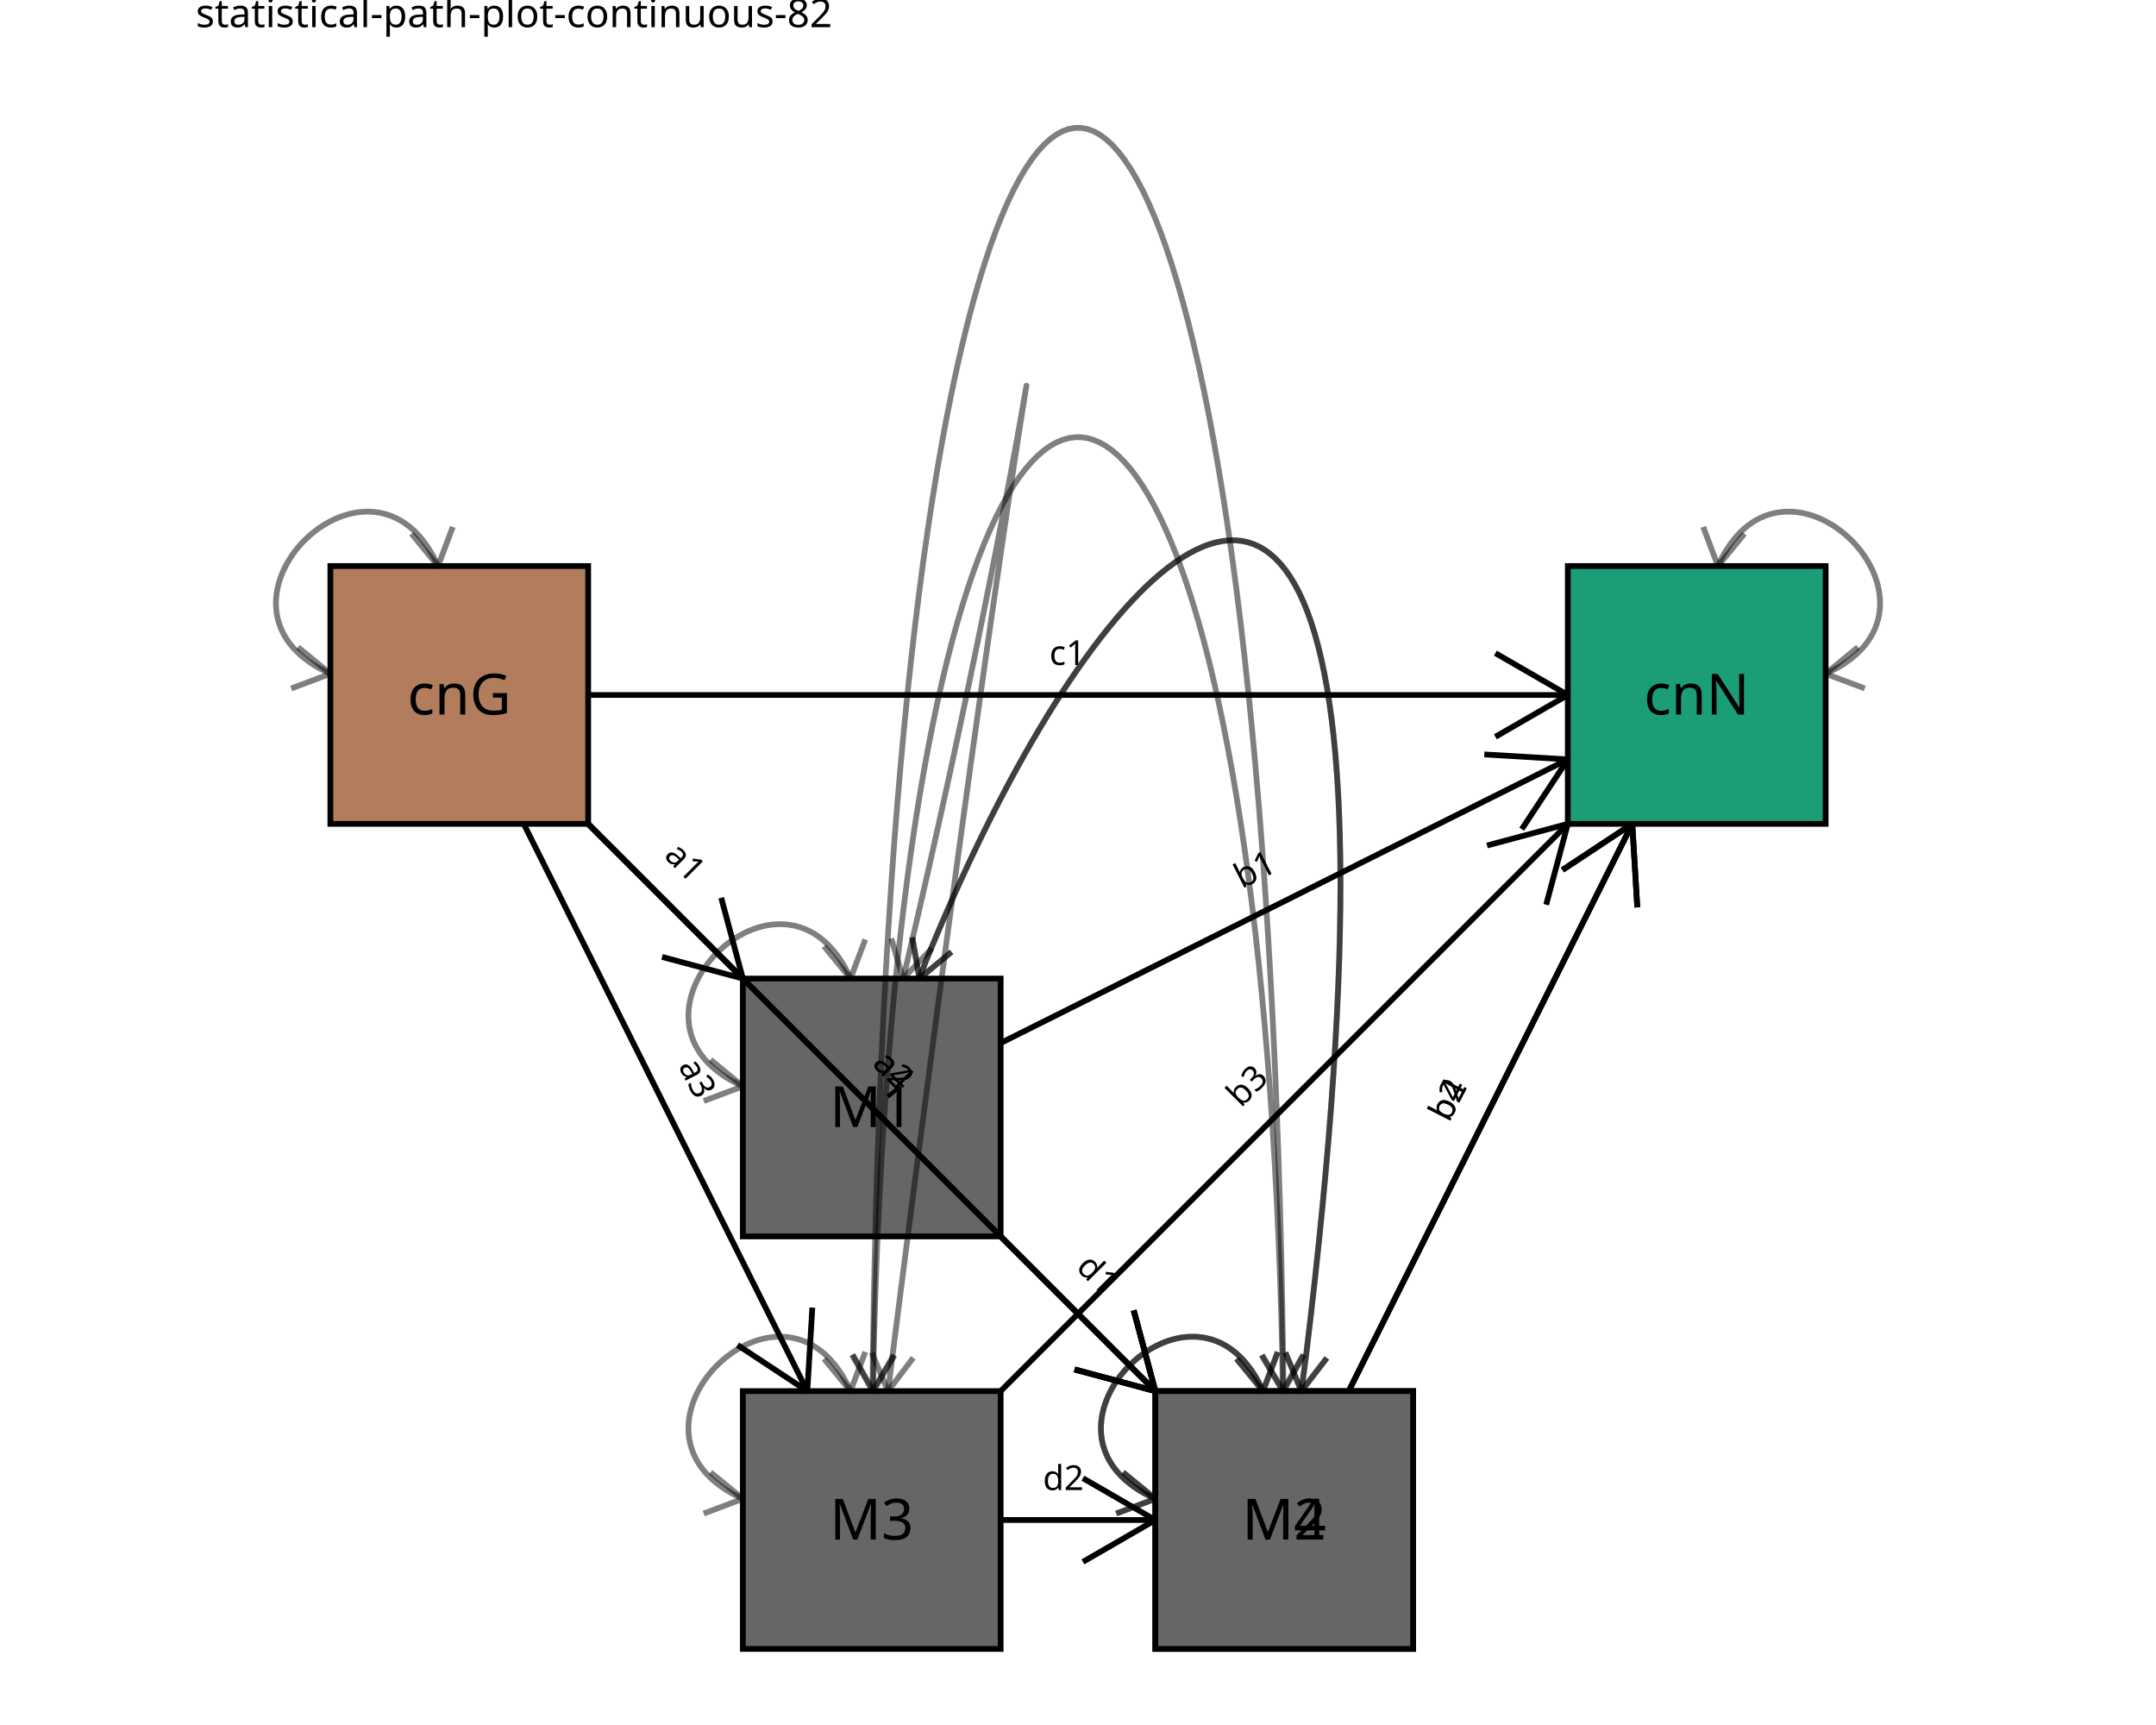
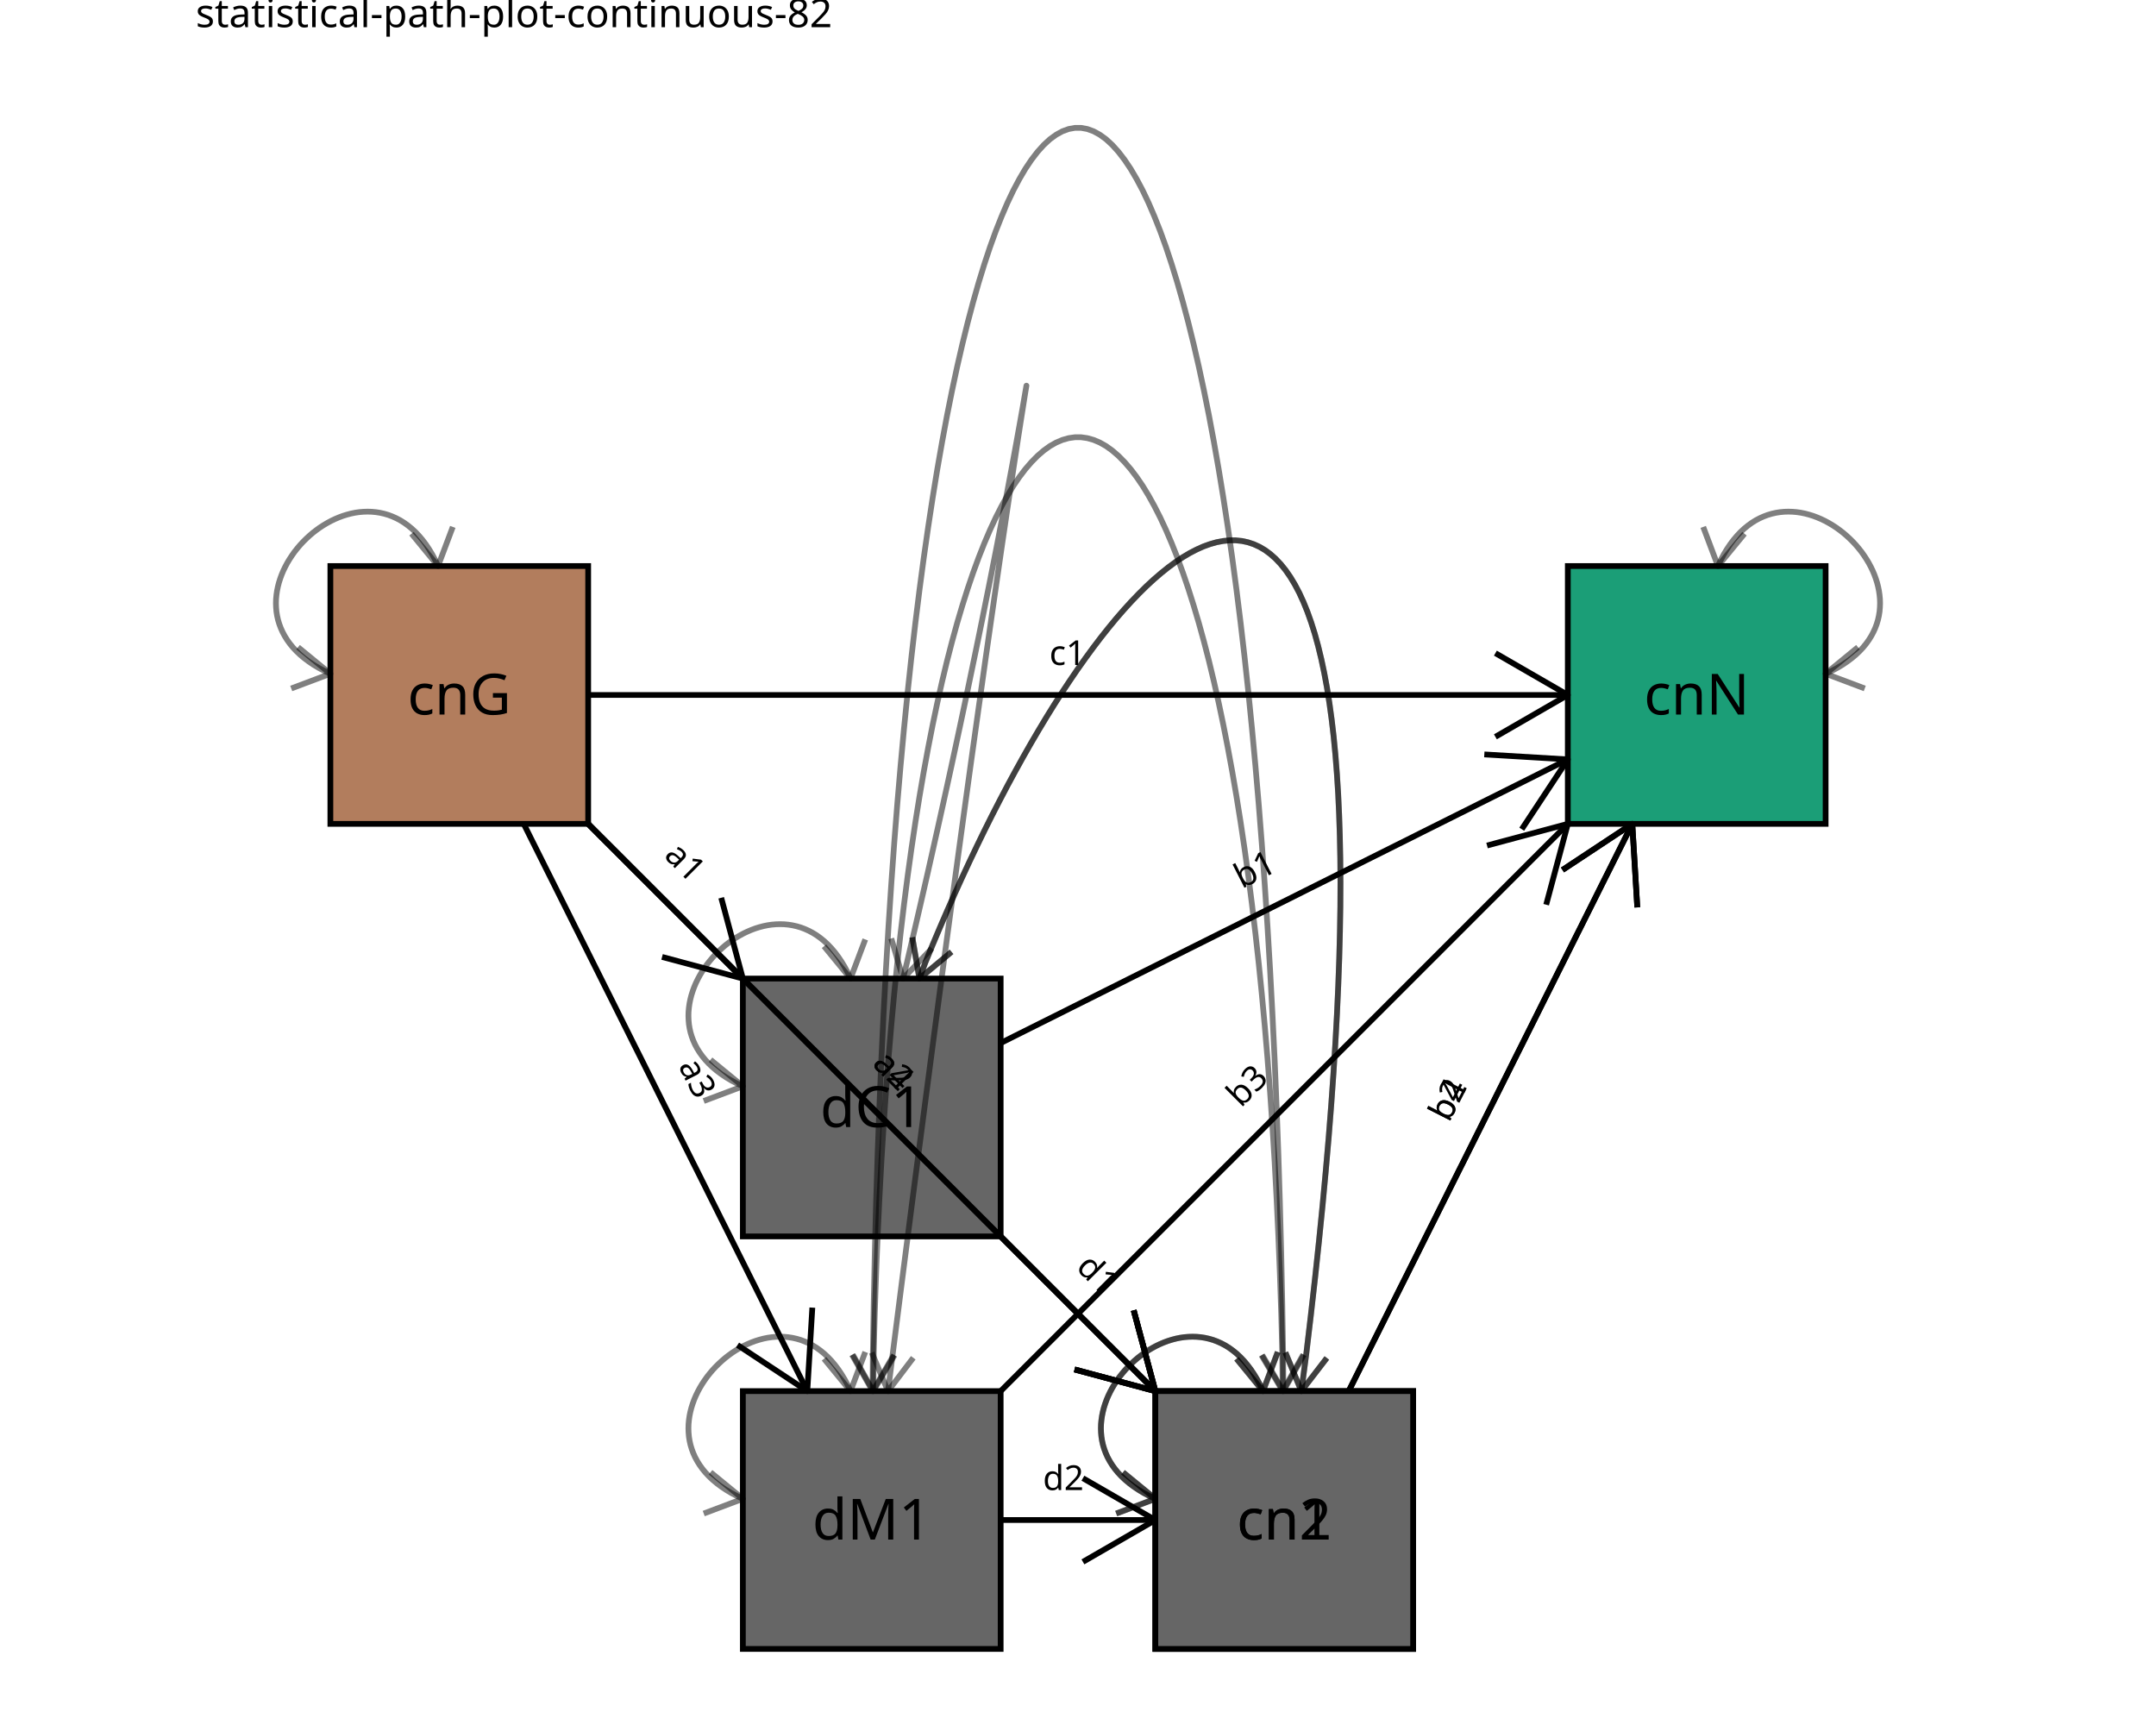
<svg xmlns="http://www.w3.org/2000/svg" class="svglite" data-engine-version="2.0" width="720.00pt" height="576.00pt" viewBox="0 0 720.00 576.00">
  <defs>
    <style type="text/css">
    .svglite line, .svglite polyline, .svglite polygon, .svglite path, .svglite rect, .svglite circle {
      fill: none;
      stroke: #000000;
      stroke-linecap: round;
      stroke-linejoin: round;
      stroke-miterlimit: 10.00;
    }
  </style>
  </defs>
  <rect width="100%" height="100%" style="stroke: none; fill: #FFFFFF;" />
  <defs>
    <clipPath id="cpMC4wMHw3MjAuMDB8MC4wMHw1NzYuMDA=">
      <rect x="0.00" y="0.00" width="720.00" height="576.00" />
    </clipPath>
  </defs>
  <g clip-path="url(#cpMC4wMHw3MjAuMDB8MC4wMHw1NzYuMDA=)">
</g>
  <defs>
    <clipPath id="cpNjUuMzd8NjU0LjYzfDAuMDB8NTc2LjAw">
      <rect x="65.37" y="0.00" width="589.26" height="576.00" />
    </clipPath>
  </defs>
  <g clip-path="url(#cpNjUuMzd8NjU0LjYzfDAuMDB8NTc2LjAw)">
    <rect x="65.37" y="0.00" width="589.26" height="576.00" style="stroke-width: 10.67; stroke: none;" />
  </g>
  <g clip-path="url(#cpMC4wMHw3MjAuMDB8MC4wMHw1NzYuMDA=)">
</g>
  <defs>
    <clipPath id="cpNjUuMzd8NjU0LjYzfDE3LjMwfDU3Ni4wMA==">
      <rect x="65.37" y="17.30" width="589.26" height="558.70" />
    </clipPath>
  </defs>
  <g clip-path="url(#cpNjUuMzd8NjU0LjYzfDE3LjMwfDU3Ni4wMA==)">
    <rect x="65.37" y="17.30" width="589.26" height="558.70" style="stroke-width: 10.67; stroke: none;" />
    <rect x="110.33" y="189.01" width="86.09" height="86.09" style="stroke-width: 1.92; stroke-linecap: butt; stroke-linejoin: miter; fill: #B27D5D;" />
    <rect x="523.58" y="189.01" width="86.09" height="86.09" style="stroke-width: 1.92; stroke-linecap: butt; stroke-linejoin: miter; fill: #1B9E77;" />
    <rect x="248.08" y="326.76" width="86.09" height="86.09" style="stroke-width: 1.92; stroke-linecap: butt; stroke-linejoin: miter; fill: #666666;" />
    <rect x="385.83" y="464.51" width="86.09" height="86.09" style="stroke-width: 1.92; stroke-linecap: butt; stroke-linejoin: miter; fill: #666666;" />
    <rect x="248.08" y="464.51" width="86.09" height="86.09" style="stroke-width: 1.92; stroke-linecap: butt; stroke-linejoin: miter; fill: #666666;" />
    <rect x="385.83" y="464.51" width="86.09" height="86.09" style="stroke-width: 1.92; stroke-linecap: butt; stroke-linejoin: miter; fill: #666666;" />
    <polyline points="196.42,232.06 199.29,232.06 203.47,232.06 207.64,232.06 211.81,232.06 215.99,232.06 220.16,232.06 224.34,232.06 228.51,232.06 232.69,232.06 236.86,232.06 241.03,232.06 245.21,232.06 249.38,232.06 253.56,232.06 257.73,232.06 261.91,232.06 266.08,232.06 270.25,232.06 274.43,232.06 278.60,232.06 282.78,232.06 286.95,232.06 291.13,232.06 295.30,232.06 299.47,232.06 303.65,232.06 307.82,232.06 312.00,232.06 316.17,232.06 320.34,232.06 324.52,232.06 328.69,232.06 332.87,232.06 337.04,232.06 341.22,232.06 345.39,232.06 349.56,232.06 353.74,232.06 357.91,232.06 362.09,232.06 366.26,232.06 370.44,232.06 374.61,232.06 378.78,232.06 382.96,232.06 387.13,232.06 391.31,232.06 395.48,232.06 399.66,232.06 403.83,232.06 408.00,232.06 412.18,232.06 416.35,232.06 420.53,232.06 424.70,232.06 428.87,232.06 433.05,232.06 437.22,232.06 441.40,232.06 445.57,232.06 449.75,232.06 453.92,232.06 458.09,232.06 462.27,232.06 466.44,232.06 470.62,232.06 474.79,232.06 478.97,232.06 483.14,232.06 487.31,232.06 491.49,232.06 495.66,232.06 499.84,232.06 504.01,232.06 508.19,232.06 512.36,232.06 516.53,232.06 520.71,232.06 523.58,232.06 " style="stroke-width: 1.92; stroke-linecap: butt;" />
    <polyline points="499.39,246.03 523.58,232.06 499.39,218.09 " style="stroke-width: 1.92; stroke-linecap: butt;" />
    <polyline points="334.17,507.56 334.26,507.56 335.65,507.56 337.04,507.56 338.43,507.56 339.82,507.56 341.22,507.56 342.61,507.56 344.00,507.56 345.39,507.56 346.78,507.56 348.17,507.56 349.56,507.56 350.96,507.56 352.35,507.56 353.74,507.56 355.13,507.56 356.52,507.56 357.91,507.56 359.30,507.56 360.70,507.56 362.09,507.56 363.48,507.56 364.87,507.56 366.26,507.56 367.65,507.56 369.04,507.56 370.44,507.56 371.83,507.56 373.22,507.56 374.61,507.56 376.00,507.56 377.39,507.56 378.78,507.56 380.18,507.56 381.57,507.56 382.96,507.56 384.35,507.56 385.74,507.56 385.83,507.56 " style="stroke-width: 1.92; stroke-linecap: butt;" />
    <polyline points="361.64,521.53 385.83,507.56 361.64,493.59 " style="stroke-width: 1.92; stroke-linecap: butt;" />
    <polyline points="450.40,464.51 451.14,463.03 452.53,460.25 453.92,457.47 455.31,454.68 456.70,451.90 458.09,449.12 459.49,446.34 460.88,443.55 462.27,440.77 463.66,437.99 465.05,435.20 466.44,432.42 467.83,429.64 469.23,426.86 470.62,424.07 472.01,421.29 473.40,418.51 474.79,415.72 476.18,412.94 477.57,410.16 478.97,407.38 480.36,404.59 481.75,401.81 483.14,399.03 484.53,396.24 485.92,393.46 487.31,390.68 488.71,387.90 490.10,385.11 491.49,382.33 492.88,379.55 494.27,376.77 495.66,373.98 497.05,371.20 498.45,368.42 499.84,365.63 501.23,362.85 502.62,360.07 504.01,357.29 505.40,354.50 506.79,351.72 508.19,348.94 509.58,346.15 510.97,343.37 512.36,340.59 513.75,337.81 515.14,335.02 516.53,332.24 517.93,329.46 519.32,326.67 520.71,323.89 522.10,321.11 523.49,318.33 524.88,315.54 526.27,312.76 527.67,309.98 529.06,307.19 530.45,304.41 531.84,301.63 533.23,298.85 534.62,296.06 536.01,293.28 537.41,290.50 538.80,287.71 540.19,284.93 541.58,282.15 542.97,279.37 544.36,276.58 545.10,275.10 " style="stroke-width: 1.92; stroke-linecap: butt;" />
    <polyline points="546.78,302.99 545.10,275.10 521.79,290.50 " style="stroke-width: 1.92; stroke-linecap: butt;" />
    <polyline points="196.42,275.10 196.51,275.19 197.90,276.58 199.29,277.97 200.68,279.37 202.07,280.76 203.47,282.15 204.86,283.54 206.25,284.93 207.64,286.32 209.03,287.71 210.42,289.11 211.81,290.50 213.21,291.89 214.60,293.28 215.99,294.67 217.38,296.06 218.77,297.45 220.16,298.85 221.55,300.24 222.95,301.63 224.34,303.02 225.73,304.41 227.12,305.80 228.51,307.19 229.90,308.59 231.29,309.98 232.69,311.37 234.08,312.76 235.47,314.15 236.86,315.54 238.25,316.93 239.64,318.33 241.03,319.72 242.43,321.11 243.82,322.50 245.21,323.89 246.60,325.28 247.99,326.67 248.08,326.76 " style="stroke-width: 1.92; stroke-linecap: butt;" />
    <polyline points="221.10,319.53 248.08,326.76 240.85,299.78 " style="stroke-width: 1.92; stroke-linecap: butt;" />
    <polyline points="196.42,275.10 197.90,276.58 200.68,279.37 203.47,282.15 206.25,284.93 209.03,287.71 211.81,290.50 214.60,293.28 217.38,296.06 220.16,298.85 222.95,301.63 225.73,304.41 228.51,307.19 231.29,309.98 234.08,312.76 236.86,315.54 239.64,318.33 242.43,321.11 245.21,323.89 247.99,326.67 250.77,329.46 253.56,332.24 256.34,335.02 259.12,337.81 261.91,340.59 264.69,343.37 267.47,346.15 270.25,348.94 273.04,351.72 275.82,354.50 278.60,357.29 281.39,360.07 284.17,362.85 286.95,365.63 289.73,368.42 292.52,371.20 295.30,373.98 298.08,376.77 300.86,379.55 303.65,382.33 306.43,385.11 309.21,387.90 312.00,390.68 314.78,393.46 317.56,396.24 320.34,399.03 323.13,401.81 325.91,404.59 328.69,407.38 331.48,410.16 334.26,412.94 337.04,415.72 339.82,418.51 342.61,421.29 345.39,424.07 348.17,426.86 350.96,429.64 353.74,432.42 356.52,435.20 359.30,437.99 362.09,440.77 364.87,443.55 367.65,446.34 370.44,449.12 373.22,451.90 376.00,454.68 378.78,457.47 381.57,460.25 384.35,463.03 385.83,464.51 " style="stroke-width: 1.92; stroke-linecap: butt;" />
    <polyline points="358.85,457.28 385.83,464.51 378.60,437.53 " style="stroke-width: 1.92; stroke-linecap: butt;" />
    <polyline points="174.90,275.10 175.64,276.58 177.03,279.37 178.42,282.15 179.81,284.93 181.20,287.71 182.59,290.50 183.99,293.28 185.38,296.06 186.77,298.85 188.16,301.63 189.55,304.41 190.94,307.19 192.33,309.98 193.73,312.76 195.12,315.54 196.51,318.33 197.90,321.11 199.29,323.89 200.68,326.67 202.07,329.46 203.47,332.24 204.86,335.02 206.25,337.81 207.64,340.59 209.03,343.37 210.42,346.15 211.81,348.94 213.21,351.72 214.60,354.50 215.99,357.29 217.38,360.07 218.77,362.85 220.16,365.63 221.55,368.42 222.95,371.20 224.34,373.98 225.73,376.77 227.12,379.55 228.51,382.33 229.90,385.11 231.29,387.90 232.69,390.68 234.08,393.46 235.47,396.24 236.86,399.03 238.25,401.81 239.64,404.59 241.03,407.38 242.43,410.16 243.82,412.94 245.21,415.72 246.60,418.51 247.99,421.29 249.38,424.07 250.77,426.86 252.17,429.64 253.56,432.42 254.95,435.20 256.34,437.99 257.73,440.77 259.12,443.55 260.51,446.34 261.91,449.12 263.30,451.90 264.69,454.68 266.08,457.47 267.47,460.25 268.86,463.03 269.60,464.51 " style="stroke-width: 1.92; stroke-linecap: butt;" />
    <polyline points="246.29,449.12 269.60,464.51 271.28,436.63 " style="stroke-width: 1.92; stroke-linecap: butt;" />
    <polyline points="196.42,275.10 197.90,276.58 200.68,279.37 203.47,282.15 206.25,284.93 209.03,287.71 211.81,290.50 214.60,293.28 217.38,296.06 220.16,298.85 222.95,301.63 225.73,304.41 228.51,307.19 231.29,309.98 234.08,312.76 236.86,315.54 239.64,318.33 242.43,321.11 245.21,323.89 247.99,326.67 250.77,329.46 253.56,332.24 256.34,335.02 259.12,337.81 261.91,340.59 264.69,343.37 267.47,346.15 270.25,348.94 273.04,351.72 275.82,354.50 278.60,357.29 281.39,360.07 284.17,362.85 286.95,365.63 289.73,368.42 292.52,371.20 295.30,373.98 298.08,376.77 300.86,379.55 303.65,382.33 306.43,385.11 309.21,387.90 312.00,390.68 314.78,393.46 317.56,396.24 320.34,399.03 323.13,401.81 325.91,404.59 328.69,407.38 331.48,410.16 334.26,412.94 337.04,415.72 339.82,418.51 342.61,421.29 345.39,424.07 348.17,426.86 350.96,429.64 353.74,432.42 356.52,435.20 359.30,437.99 362.09,440.77 364.87,443.55 367.65,446.34 370.44,449.12 373.22,451.90 376.00,454.68 378.78,457.47 381.57,460.25 384.35,463.03 385.83,464.51 " style="stroke-width: 1.92; stroke-linecap: butt;" />
    <polyline points="358.85,457.28 385.83,464.51 378.60,437.53 " style="stroke-width: 1.92; stroke-linecap: butt;" />
    <polyline points="334.17,348.28 335.65,347.55 338.43,346.15 341.22,344.76 344.00,343.37 346.78,341.98 349.56,340.59 352.35,339.20 355.13,337.81 357.91,336.41 360.70,335.02 363.48,333.63 366.26,332.24 369.04,330.85 371.83,329.46 374.61,328.07 377.39,326.67 380.18,325.28 382.96,323.89 385.74,322.50 388.52,321.11 391.31,319.72 394.09,318.33 396.87,316.93 399.66,315.54 402.44,314.15 405.22,312.76 408.00,311.37 410.79,309.98 413.57,308.59 416.35,307.19 419.14,305.80 421.92,304.41 424.70,303.02 427.48,301.63 430.27,300.24 433.05,298.85 435.83,297.45 438.61,296.06 441.40,294.67 444.18,293.28 446.96,291.89 449.75,290.50 452.53,289.11 455.31,287.71 458.09,286.32 460.88,284.93 463.66,283.54 466.44,282.15 469.23,280.76 472.01,279.37 474.79,277.97 477.57,276.58 480.36,275.19 483.14,273.80 485.92,272.41 488.71,271.02 491.49,269.63 494.27,268.23 497.05,266.84 499.84,265.45 502.62,264.06 505.40,262.67 508.19,261.28 510.97,259.89 513.75,258.49 516.53,257.10 519.32,255.71 522.10,254.32 523.58,253.58 " style="stroke-width: 1.92; stroke-linecap: butt;" />
    <polyline points="508.19,276.89 523.58,253.58 495.69,251.91 " style="stroke-width: 1.92; stroke-linecap: butt;" />
    <polyline points="334.17,412.85 334.26,412.94 335.65,414.33 337.04,415.72 338.43,417.12 339.82,418.51 341.22,419.90 342.61,421.29 344.00,422.68 345.39,424.07 346.78,425.46 348.17,426.86 349.56,428.25 350.96,429.64 352.35,431.03 353.74,432.42 355.13,433.81 356.52,435.20 357.91,436.60 359.30,437.99 360.70,439.38 362.09,440.77 363.48,442.16 364.87,443.55 366.26,444.94 367.65,446.34 369.04,447.73 370.44,449.12 371.83,450.51 373.22,451.90 374.61,453.29 376.00,454.68 377.39,456.08 378.78,457.47 380.18,458.86 381.57,460.25 382.96,461.64 384.35,463.03 385.74,464.42 385.83,464.51 " style="stroke-width: 1.92; stroke-linecap: butt;" />
    <polyline points="358.85,457.28 385.83,464.51 378.60,437.53 " style="stroke-width: 1.92; stroke-linecap: butt;" />
    <polyline points="450.40,464.51 451.14,463.03 452.53,460.25 453.92,457.47 455.31,454.68 456.70,451.90 458.09,449.12 459.49,446.34 460.88,443.55 462.27,440.77 463.66,437.99 465.05,435.20 466.44,432.42 467.83,429.64 469.23,426.86 470.62,424.07 472.01,421.29 473.40,418.51 474.79,415.72 476.18,412.94 477.57,410.16 478.97,407.38 480.36,404.59 481.75,401.81 483.14,399.03 484.53,396.24 485.92,393.46 487.31,390.68 488.71,387.90 490.10,385.11 491.49,382.33 492.88,379.55 494.27,376.77 495.66,373.98 497.05,371.20 498.45,368.42 499.84,365.63 501.23,362.85 502.62,360.07 504.01,357.29 505.40,354.50 506.79,351.72 508.19,348.94 509.58,346.15 510.97,343.37 512.36,340.59 513.75,337.81 515.14,335.02 516.53,332.24 517.93,329.46 519.32,326.67 520.71,323.89 522.10,321.11 523.49,318.33 524.88,315.54 526.27,312.76 527.67,309.98 529.06,307.19 530.45,304.41 531.84,301.63 533.23,298.85 534.62,296.06 536.01,293.28 537.41,290.50 538.80,287.71 540.19,284.93 541.58,282.15 542.97,279.37 544.36,276.58 545.10,275.10 " style="stroke-width: 1.92; stroke-linecap: butt;" />
    <polyline points="546.78,302.99 545.10,275.10 521.79,290.50 " style="stroke-width: 1.92; stroke-linecap: butt;" />
    <polyline points="334.17,464.51 335.65,463.03 338.43,460.25 341.22,457.47 344.00,454.68 346.78,451.90 349.56,449.12 352.35,446.34 355.13,443.55 357.91,440.77 360.70,437.99 363.48,435.20 366.26,432.42 369.04,429.64 371.83,426.86 374.61,424.07 377.39,421.29 380.18,418.51 382.96,415.72 385.74,412.94 388.52,410.16 391.31,407.38 394.09,404.59 396.87,401.81 399.66,399.03 402.44,396.24 405.22,393.46 408.00,390.68 410.79,387.90 413.57,385.11 416.35,382.33 419.14,379.55 421.92,376.77 424.70,373.98 427.48,371.20 430.27,368.42 433.05,365.63 435.83,362.85 438.61,360.07 441.40,357.29 444.18,354.50 446.96,351.72 449.75,348.94 452.53,346.15 455.31,343.37 458.09,340.59 460.88,337.81 463.66,335.02 466.44,332.24 469.23,329.46 472.01,326.67 474.79,323.89 477.57,321.11 480.36,318.33 483.14,315.54 485.92,312.76 488.71,309.98 491.49,307.19 494.27,304.41 497.05,301.63 499.84,298.85 502.62,296.06 505.40,293.28 508.19,290.50 510.97,287.71 513.75,284.93 516.53,282.15 519.32,279.37 522.10,276.58 523.58,275.10 " style="stroke-width: 1.92; stroke-linecap: butt;" />
    <polyline points="516.35,302.09 523.58,275.10 496.60,282.33 " style="stroke-width: 1.92; stroke-linecap: butt;" />
    <text x="356.50" y="222.05" text-anchor="middle" style="font-size: 11.50px; font-family: sans;" textLength="12.15px" lengthAdjust="spacingAndGlyphs">c1</text>
    <text x="355.11" y="497.55" text-anchor="middle" style="font-size: 11.50px; font-family: sans;" textLength="12.79px" lengthAdjust="spacingAndGlyphs">d2</text>
    <text transform="translate(486.99,368.94) rotate(-63)" text-anchor="middle" style="font-size: 11.50px; font-family: sans;" textLength="12.79px" lengthAdjust="spacingAndGlyphs">b4</text>
    <text transform="translate(226.07,290.60) rotate(-315)" text-anchor="middle" style="font-size: 11.50px; font-family: sans;" textLength="12.79px" lengthAdjust="spacingAndGlyphs">a1</text>
    <text transform="translate(295.64,360.17) rotate(-315)" text-anchor="middle" style="font-size: 11.50px; font-family: sans;" textLength="12.79px" lengthAdjust="spacingAndGlyphs">a2</text>
    <text transform="translate(229.40,361.73) rotate(-297)" text-anchor="middle" style="font-size: 11.50px; font-family: sans;" textLength="12.79px" lengthAdjust="spacingAndGlyphs">a3</text>
    <text transform="translate(295.64,360.17) rotate(-315)" text-anchor="middle" style="font-size: 11.50px; font-family: sans;" textLength="12.79px" lengthAdjust="spacingAndGlyphs">a4</text>
    <text transform="translate(420.79,293.78) rotate(-27)" text-anchor="middle" style="font-size: 11.50px; font-family: sans;" textLength="12.79px" lengthAdjust="spacingAndGlyphs">b1</text>
    <text transform="translate(363.82,428.35) rotate(-315)" text-anchor="middle" style="font-size: 11.50px; font-family: sans;" textLength="12.79px" lengthAdjust="spacingAndGlyphs">d1</text>
    <text transform="translate(486.99,368.94) rotate(-63)" text-anchor="middle" style="font-size: 11.50px; font-family: sans;" textLength="12.79px" lengthAdjust="spacingAndGlyphs">b2</text>
    <text transform="translate(419.24,365.29) rotate(-45)" text-anchor="middle" style="font-size: 11.50px; font-family: sans;" textLength="12.79px" lengthAdjust="spacingAndGlyphs">b3</text>
    <text x="153.38" y="238.59" text-anchor="middle" style="font-size: 18.97px; font-family: sans;" textLength="34.80px" lengthAdjust="spacingAndGlyphs">cnG</text>
    <text x="566.62" y="238.59" text-anchor="middle" style="font-size: 18.97px; font-family: sans;" textLength="33.74px" lengthAdjust="spacingAndGlyphs">cnN</text>
-     <text x="291.13" y="376.34" text-anchor="middle" style="font-size: 18.97px; font-family: sans;" textLength="26.36px" lengthAdjust="spacingAndGlyphs">M1</text>
-     <text x="428.87" y="514.08" text-anchor="middle" style="font-size: 18.97px; font-family: sans;" textLength="26.36px" lengthAdjust="spacingAndGlyphs">M2</text>
-     <text x="291.13" y="514.08" text-anchor="middle" style="font-size: 18.97px; font-family: sans;" textLength="26.36px" lengthAdjust="spacingAndGlyphs">M3</text>
-     <text x="428.87" y="514.08" text-anchor="middle" style="font-size: 18.97px; font-family: sans;" textLength="26.36px" lengthAdjust="spacingAndGlyphs">M4</text>
+     <text x="291.13" y="376.34" text-anchor="middle" style="font-size: 18.97px; font-family: sans;" textLength="34.80px" lengthAdjust="spacingAndGlyphs">dC1</text>
+     <text x="428.87" y="514.08" text-anchor="middle" style="font-size: 18.97px; font-family: sans;" textLength="30.59px" lengthAdjust="spacingAndGlyphs">cn2</text>
+     <text x="291.13" y="514.08" text-anchor="middle" style="font-size: 18.97px; font-family: sans;" textLength="36.91px" lengthAdjust="spacingAndGlyphs">dM1</text>
+     <text x="428.87" y="514.08" text-anchor="middle" style="font-size: 18.97px; font-family: sans;" textLength="30.59px" lengthAdjust="spacingAndGlyphs">cn1</text>
    <polyline points="307.03,326.76 309.03,321.36 311.41,315.58 313.82,309.87 316.26,304.24 318.72,298.69 321.20,293.22 323.70,287.84 326.22,282.55 328.75,277.35 331.30,272.25 333.87,267.25 336.44,262.35 339.03,257.56 341.62,252.88 344.22,248.31 346.83,243.86 349.43,239.53 352.04,235.32 354.65,231.24 357.26,227.30 359.86,223.48 362.46,219.81 365.05,216.27 367.63,212.88 370.20,209.64 372.75,206.55 375.30,203.61 377.83,200.83 380.34,198.22 382.83,195.76 385.30,193.48 387.75,191.37 390.17,189.43 392.57,187.67 394.94,186.09 397.28,184.70 399.59,183.50 401.86,182.48 404.11,181.67 406.31,181.05 408.48,180.64 410.61,180.43 412.69,180.43 414.74,180.64 416.74,181.07 418.69,181.72 420.60,182.59 422.45,183.68 424.25,185.01 426.00,186.57 427.70,188.37 429.34,190.40 430.92,192.68 432.44,195.21 433.90,197.98 435.29,201.01 436.62,204.30 437.88,207.84 439.08,211.65 440.20,215.73 441.25,220.07 442.23,224.69 443.14,229.59 443.96,234.77 444.71,240.23 445.38,245.98 445.96,252.03 446.46,258.36 446.88,264.99 447.20,271.93 447.44,279.17 447.59,286.71 447.65,294.57 447.61,302.74 447.47,311.23 447.24,320.05 446.91,329.18 446.48,338.65 445.94,348.45 445.30,358.58 444.56,369.05 443.71,379.87 442.74,391.02 441.67,402.53 440.48,414.39 439.18,426.61 437.76,439.18 436.23,452.12 434.59,464.51 " style="stroke-width: 1.92; stroke: #000000; stroke-opacity: 0.50; stroke-linecap: butt;" />
    <polyline points="304.67,312.99 307.03,326.76 317.77,317.83 " style="stroke-width: 1.92; stroke: #000000; stroke-opacity: 0.50; stroke-linecap: butt;" />
    <polyline points="429.25,451.60 434.59,464.51 443.10,453.44 " style="stroke-width: 1.92; stroke: #000000; stroke-opacity: 0.50; stroke-linecap: butt;" />
    <polyline points="301.58,326.76 302.89,321.36 304.70,313.63 306.47,306.01 308.20,298.50 309.89,291.11 311.53,283.83 313.13,276.68 314.69,269.65 316.21,262.75 317.69,255.98 319.12,249.35 320.51,242.86 321.86,236.51 323.17,230.30 324.43,224.25 325.66,218.34 326.84,212.60 327.98,207.01 329.07,201.58 330.13,196.32 331.14,191.23 332.11,186.31 333.04,181.57 333.92,177.01 334.76,172.63 335.57,168.44 336.32,164.44 337.04,160.63 337.72,157.02 338.35,153.61 338.94,150.40 339.49,147.40 339.99,144.61 340.46,142.03 340.88,139.67 341.26,137.54 341.60,135.62 341.89,133.93 342.14,132.48 342.35,131.26 342.52,130.27 342.65,129.53 342.73,129.03 342.78,128.78 342.78,128.78 342.73,129.03 342.65,129.55 342.52,130.32 342.35,131.36 342.14,132.67 341.89,134.25 341.60,136.10 341.26,138.23 340.88,140.65 340.46,143.35 339.99,146.34 339.49,149.62 338.94,153.20 338.35,157.07 337.72,161.25 337.04,165.73 336.32,170.53 335.57,175.63 334.76,181.05 333.92,186.80 333.04,192.86 332.11,199.25 331.14,205.97 330.13,213.02 329.07,220.41 327.98,228.14 326.84,236.22 325.66,244.63 324.43,253.40 323.17,262.53 321.86,272.01 320.51,281.85 319.12,292.05 317.69,302.62 316.21,313.56 314.69,324.88 313.13,336.57 311.53,348.64 309.89,361.10 308.20,373.95 306.47,387.18 304.70,400.81 302.89,414.84 301.03,429.27 299.14,444.11 297.20,459.35 296.55,464.51 " style="stroke-width: 1.92; stroke: #000000; stroke-opacity: 0.50; stroke-linecap: butt;" />
    <polyline points="297.64,313.36 301.58,326.76 311.22,316.65 " style="stroke-width: 1.92; stroke: #000000; stroke-opacity: 0.50; stroke-linecap: butt;" />
    <polyline points="291.13,451.64 296.55,464.51 304.99,453.38 " style="stroke-width: 1.92; stroke: #000000; stroke-opacity: 0.50; stroke-linecap: butt;" />
    <polyline points="307.03,326.76 309.03,321.36 311.41,315.58 313.82,309.87 316.26,304.24 318.72,298.69 321.20,293.22 323.70,287.84 326.22,282.55 328.75,277.35 331.30,272.25 333.87,267.25 336.44,262.35 339.03,257.56 341.62,252.88 344.22,248.31 346.83,243.86 349.43,239.53 352.04,235.32 354.65,231.24 357.26,227.30 359.86,223.48 362.46,219.81 365.05,216.27 367.63,212.88 370.20,209.64 372.75,206.55 375.30,203.61 377.83,200.83 380.34,198.22 382.83,195.76 385.30,193.48 387.75,191.37 390.17,189.43 392.57,187.67 394.94,186.09 397.28,184.70 399.59,183.50 401.86,182.48 404.11,181.67 406.31,181.05 408.48,180.64 410.61,180.43 412.69,180.43 414.74,180.64 416.74,181.07 418.69,181.72 420.60,182.59 422.45,183.68 424.25,185.01 426.00,186.57 427.70,188.37 429.34,190.40 430.92,192.68 432.44,195.21 433.90,197.98 435.29,201.01 436.62,204.30 437.88,207.84 439.08,211.65 440.20,215.73 441.25,220.07 442.23,224.69 443.14,229.59 443.96,234.77 444.71,240.23 445.38,245.98 445.96,252.03 446.46,258.36 446.88,264.99 447.20,271.93 447.44,279.17 447.59,286.71 447.65,294.57 447.61,302.74 447.47,311.23 447.24,320.05 446.91,329.18 446.48,338.65 445.94,348.45 445.30,358.58 444.56,369.05 443.71,379.87 442.74,391.02 441.67,402.53 440.48,414.39 439.18,426.61 437.76,439.18 436.23,452.12 434.59,464.51 " style="stroke-width: 1.92; stroke: #000000; stroke-opacity: 0.50; stroke-linecap: butt;" />
    <polyline points="304.67,312.99 307.03,326.76 317.77,317.83 " style="stroke-width: 1.92; stroke: #000000; stroke-opacity: 0.50; stroke-linecap: butt;" />
    <polyline points="429.25,451.60 434.59,464.51 443.10,453.44 " style="stroke-width: 1.92; stroke: #000000; stroke-opacity: 0.50; stroke-linecap: butt;" />
    <polyline points="428.58,464.51 428.50,452.91 428.22,435.46 427.86,418.38 427.42,401.68 426.91,385.37 426.32,369.43 425.67,353.87 424.94,338.69 424.15,323.89 423.29,309.47 422.37,295.43 421.39,281.77 420.35,268.49 419.24,255.59 418.08,243.06 416.87,230.92 415.60,219.16 414.28,207.77 412.91,196.77 411.49,186.14 410.02,175.90 408.51,166.03 406.96,156.54 405.36,147.43 403.73,138.71 402.05,130.36 400.34,122.39 398.59,114.80 396.81,107.59 395.00,100.76 393.16,94.31 391.29,88.24 389.40,82.54 387.48,77.23 385.53,72.30 383.57,67.74 381.59,63.57 379.58,59.78 377.57,56.36 375.53,53.32 373.49,50.67 371.43,48.39 369.37,46.49 367.29,44.98 365.21,43.84 363.13,43.08 361.04,42.70 358.96,42.70 356.87,43.08 354.79,43.84 352.71,44.98 350.63,46.49 348.57,48.39 346.51,50.67 344.47,53.32 342.43,56.36 340.42,59.78 338.41,63.57 336.43,67.74 334.47,72.30 332.52,77.23 330.60,82.54 328.71,88.24 326.84,94.31 325.00,100.76 323.19,107.59 321.41,114.80 319.66,122.39 317.95,130.36 316.27,138.71 314.64,147.43 313.04,156.54 311.49,166.03 309.98,175.90 308.51,186.14 307.09,196.77 305.72,207.77 304.40,219.16 303.13,230.92 301.92,243.06 300.76,255.59 299.65,268.49 298.61,281.77 297.63,295.43 296.71,309.47 295.85,323.89 295.06,338.69 294.33,353.87 293.68,369.43 293.09,385.37 292.58,401.68 292.14,418.38 291.78,435.46 291.50,452.91 291.42,464.51 " style="stroke-width: 1.92; stroke: #000000; stroke-opacity: 0.50; stroke-linecap: butt;" />
    <polyline points="421.52,452.46 428.58,464.51 435.48,452.37 " style="stroke-width: 1.92; stroke: #000000; stroke-opacity: 0.50; stroke-linecap: butt;" />
    <polyline points="284.52,452.37 291.42,464.51 298.48,452.46 " style="stroke-width: 1.92; stroke: #000000; stroke-opacity: 0.50; stroke-linecap: butt;" />
    <polyline points="291.63,464.51 291.78,451.48 292.14,438.20 292.58,425.21 293.09,412.52 293.68,400.12 294.33,388.02 295.06,376.22 295.85,364.71 296.71,353.49 297.63,342.57 298.61,331.94 299.65,321.61 300.76,311.58 301.92,301.84 303.13,292.39 304.40,283.25 305.72,274.39 307.09,265.83 308.51,257.57 309.98,249.60 311.49,241.92 313.04,234.55 314.64,227.46 316.27,220.67 317.95,214.18 319.66,207.98 321.41,202.08 323.19,196.47 325.00,191.16 326.84,186.14 328.71,181.42 330.60,176.99 332.52,172.86 334.47,169.02 336.43,165.48 338.41,162.23 340.42,159.28 342.43,156.63 344.47,154.27 346.51,152.20 348.57,150.43 350.63,148.95 352.71,147.77 354.79,146.89 356.87,146.30 358.96,146.00 361.04,146.00 363.13,146.30 365.21,146.89 367.29,147.77 369.37,148.95 371.43,150.43 373.49,152.20 375.53,154.27 377.57,156.63 379.58,159.28 381.59,162.23 383.57,165.48 385.53,169.02 387.48,172.86 389.40,176.99 391.29,181.42 393.16,186.14 395.00,191.16 396.81,196.47 398.59,202.08 400.34,207.98 402.05,214.18 403.73,220.67 405.36,227.46 406.96,234.55 408.51,241.92 410.02,249.60 411.49,257.57 412.91,265.83 414.28,274.39 415.60,283.25 416.87,292.39 418.08,301.84 419.24,311.58 420.35,321.61 421.39,331.94 422.37,342.57 423.29,353.49 424.15,364.71 424.94,376.22 425.67,388.02 426.32,400.12 426.91,412.52 427.42,425.21 427.86,438.20 428.22,451.48 428.37,464.51 " style="stroke-width: 1.92; stroke: #000000; stroke-opacity: 0.50; stroke-linecap: butt;" />
    <polyline points="284.79,452.33 291.63,464.51 298.75,452.50 " style="stroke-width: 1.92; stroke: #000000; stroke-opacity: 0.50; stroke-linecap: butt;" />
    <polyline points="421.25,452.50 428.37,464.51 435.21,452.33 " style="stroke-width: 1.92; stroke: #000000; stroke-opacity: 0.50; stroke-linecap: butt;" />
    <polyline points="146.29,189.01 146.28,188.98 145.33,186.98 144.33,185.11 143.28,183.37 142.20,181.76 141.08,180.27 139.92,178.90 138.73,177.64 137.50,176.50 136.25,175.48 134.98,174.56 133.68,173.75 132.36,173.05 131.02,172.45 129.67,171.94 128.30,171.54 126.93,171.23 125.54,171.01 124.15,170.88 122.76,170.84 121.37,170.88 119.98,171.00 118.60,171.20 117.23,171.48 115.86,171.84 114.51,172.26 113.17,172.76 111.85,173.32 110.55,173.94 109.28,174.63 108.03,175.37 106.80,176.17 105.61,177.03 104.45,177.93 103.33,178.89 102.25,179.89 101.20,180.93 100.20,182.01 99.25,183.14 98.34,184.29 97.49,185.49 96.69,186.71 95.94,187.96 95.26,189.23 94.63,190.53 94.07,191.85 93.58,193.19 93.15,194.54 92.80,195.91 92.52,197.28 92.32,198.67 92.19,200.06 92.15,201.45 92.20,202.84 92.32,204.23 92.54,205.61 92.85,206.99 93.26,208.35 93.76,209.70 94.37,211.04 95.07,212.36 95.88,213.66 96.80,214.94 97.82,216.19 98.96,217.41 100.21,218.60 101.59,219.76 103.08,220.88 104.69,221.97 106.43,223.01 108.30,224.01 110.30,224.96 110.33,224.97 " style="stroke-width: 1.92; stroke: #000000; stroke-opacity: 0.50; stroke-linecap: butt;" />
    <polyline points="137.43,178.21 146.29,189.01 151.21,175.94 " style="stroke-width: 1.92; stroke: #000000; stroke-opacity: 0.50; stroke-linecap: butt;" />
    <polyline points="97.26,229.89 110.33,224.97 99.53,216.11 " style="stroke-width: 1.92; stroke: #000000; stroke-opacity: 0.50; stroke-linecap: butt;" />
    <polyline points="284.03,326.76 284.03,326.73 283.08,324.73 282.08,322.86 281.03,321.12 279.95,319.51 278.83,318.02 277.67,316.65 276.47,315.39 275.25,314.25 274.00,313.23 272.73,312.31 271.43,311.50 270.11,310.80 268.77,310.20 267.42,309.69 266.05,309.29 264.68,308.98 263.29,308.76 261.90,308.63 260.51,308.59 259.12,308.63 257.73,308.75 256.35,308.95 254.98,309.23 253.61,309.59 252.26,310.01 250.92,310.51 249.60,311.07 248.30,311.69 247.03,312.38 245.78,313.12 244.55,313.92 243.36,314.78 242.20,315.68 241.08,316.64 240.00,317.64 238.95,318.68 237.95,319.76 237.00,320.89 236.09,322.04 235.24,323.24 234.44,324.46 233.69,325.71 233.01,326.98 232.38,328.28 231.82,329.60 231.33,330.94 230.90,332.29 230.55,333.66 230.27,335.03 230.07,336.42 229.94,337.81 229.90,339.20 229.95,340.59 230.07,341.98 230.29,343.36 230.60,344.74 231.01,346.10 231.51,347.45 232.11,348.79 232.82,350.11 233.63,351.41 234.55,352.69 235.57,353.94 236.71,355.16 237.96,356.35 239.34,357.51 240.83,358.63 242.44,359.71 244.18,360.76 246.05,361.76 248.05,362.71 248.08,362.72 " style="stroke-width: 1.92; stroke: #000000; stroke-opacity: 0.50; stroke-linecap: butt;" />
    <polyline points="275.18,315.96 284.03,326.76 288.96,313.69 " style="stroke-width: 1.92; stroke: #000000; stroke-opacity: 0.50; stroke-linecap: butt;" />
    <polyline points="235.01,367.64 248.08,362.72 237.28,353.86 " style="stroke-width: 1.92; stroke: #000000; stroke-opacity: 0.50; stroke-linecap: butt;" />
    <polyline points="421.78,464.51 421.78,464.48 420.83,462.48 419.83,460.61 418.78,458.87 417.70,457.26 416.57,455.77 415.42,454.40 414.22,453.14 413.00,452.00 411.75,450.98 410.48,450.06 409.18,449.25 407.86,448.55 406.52,447.95 405.17,447.44 403.80,447.04 402.43,446.73 401.04,446.51 399.65,446.38 398.26,446.34 396.87,446.38 395.48,446.50 394.10,446.70 392.73,446.98 391.36,447.34 390.01,447.76 388.67,448.26 387.35,448.82 386.05,449.44 384.78,450.13 383.53,450.87 382.30,451.67 381.11,452.53 379.95,453.43 378.83,454.39 377.75,455.39 376.70,456.43 375.70,457.51 374.75,458.64 373.84,459.79 372.99,460.99 372.19,462.21 371.44,463.46 370.76,464.73 370.13,466.03 369.57,467.35 369.08,468.69 368.65,470.04 368.30,471.41 368.02,472.78 367.82,474.17 367.69,475.56 367.65,476.95 367.70,478.34 367.82,479.73 368.04,481.11 368.35,482.49 368.76,483.85 369.26,485.20 369.86,486.54 370.57,487.86 371.38,489.16 372.30,490.44 373.32,491.69 374.46,492.91 375.71,494.10 377.09,495.26 378.58,496.38 380.19,497.46 381.93,498.51 383.80,499.51 385.80,500.46 385.83,500.47 " style="stroke-width: 1.92; stroke: #000000; stroke-opacity: 0.50; stroke-linecap: butt;" />
    <polyline points="412.93,453.71 421.78,464.51 426.71,451.44 " style="stroke-width: 1.92; stroke: #000000; stroke-opacity: 0.50; stroke-linecap: butt;" />
    <polyline points="372.76,505.39 385.83,500.47 375.03,491.61 " style="stroke-width: 1.92; stroke: #000000; stroke-opacity: 0.50; stroke-linecap: butt;" />
    <polyline points="284.03,464.51 284.03,464.48 283.08,462.48 282.08,460.61 281.03,458.87 279.95,457.26 278.83,455.77 277.67,454.40 276.47,453.14 275.25,452.00 274.00,450.98 272.73,450.06 271.43,449.25 270.11,448.55 268.77,447.95 267.42,447.44 266.05,447.04 264.68,446.73 263.29,446.51 261.90,446.38 260.51,446.34 259.12,446.38 257.73,446.50 256.35,446.70 254.98,446.98 253.61,447.34 252.26,447.76 250.92,448.26 249.60,448.82 248.30,449.44 247.03,450.13 245.78,450.87 244.55,451.67 243.36,452.53 242.20,453.43 241.08,454.39 240.00,455.39 238.95,456.43 237.95,457.51 237.00,458.64 236.09,459.79 235.24,460.99 234.44,462.21 233.69,463.46 233.01,464.73 232.38,466.03 231.82,467.35 231.33,468.69 230.90,470.04 230.55,471.41 230.27,472.78 230.07,474.17 229.94,475.56 229.90,476.95 229.95,478.34 230.07,479.73 230.29,481.11 230.60,482.49 231.01,483.85 231.51,485.20 232.11,486.54 232.82,487.86 233.63,489.16 234.55,490.44 235.57,491.69 236.71,492.91 237.96,494.10 239.34,495.26 240.83,496.38 242.44,497.46 244.18,498.51 246.05,499.51 248.05,500.46 248.08,500.47 " style="stroke-width: 1.92; stroke: #000000; stroke-opacity: 0.50; stroke-linecap: butt;" />
    <polyline points="275.18,453.71 284.03,464.51 288.96,451.44 " style="stroke-width: 1.92; stroke: #000000; stroke-opacity: 0.50; stroke-linecap: butt;" />
    <polyline points="235.01,505.39 248.08,500.47 237.28,491.61 " style="stroke-width: 1.92; stroke: #000000; stroke-opacity: 0.50; stroke-linecap: butt;" />
    <polyline points="421.78,464.51 421.78,464.48 420.83,462.48 419.83,460.61 418.78,458.87 417.70,457.26 416.57,455.77 415.42,454.40 414.22,453.14 413.00,452.00 411.75,450.98 410.48,450.06 409.18,449.25 407.86,448.55 406.52,447.95 405.17,447.44 403.80,447.04 402.43,446.73 401.04,446.51 399.65,446.38 398.26,446.34 396.87,446.38 395.48,446.50 394.10,446.70 392.73,446.98 391.36,447.34 390.01,447.76 388.67,448.26 387.35,448.82 386.05,449.44 384.78,450.13 383.53,450.87 382.30,451.67 381.11,452.53 379.95,453.43 378.83,454.39 377.75,455.39 376.70,456.43 375.70,457.51 374.75,458.64 373.84,459.79 372.99,460.99 372.19,462.21 371.44,463.46 370.76,464.73 370.13,466.03 369.57,467.35 369.08,468.69 368.65,470.04 368.30,471.41 368.02,472.78 367.82,474.17 367.69,475.56 367.65,476.95 367.70,478.34 367.82,479.73 368.04,481.11 368.35,482.49 368.76,483.85 369.26,485.20 369.86,486.54 370.57,487.86 371.38,489.16 372.30,490.44 373.32,491.69 374.46,492.91 375.71,494.10 377.09,495.26 378.58,496.38 380.19,497.46 381.93,498.51 383.80,499.51 385.80,500.46 385.83,500.47 " style="stroke-width: 1.92; stroke: #000000; stroke-opacity: 0.50; stroke-linecap: butt;" />
    <polyline points="412.93,453.71 421.78,464.51 426.71,451.44 " style="stroke-width: 1.92; stroke: #000000; stroke-opacity: 0.50; stroke-linecap: butt;" />
    <polyline points="372.76,505.39 385.83,500.47 375.03,491.61 " style="stroke-width: 1.92; stroke: #000000; stroke-opacity: 0.50; stroke-linecap: butt;" />
    <polyline points="609.67,224.97 609.70,224.96 611.70,224.01 613.57,223.01 615.31,221.97 616.92,220.88 618.41,219.76 619.79,218.60 621.04,217.41 622.18,216.19 623.20,214.94 624.12,213.66 624.93,212.36 625.63,211.04 626.24,209.70 626.74,208.35 627.15,206.99 627.46,205.61 627.68,204.23 627.80,202.84 627.85,201.45 627.81,200.06 627.68,198.67 627.48,197.28 627.20,195.91 626.85,194.54 626.42,193.19 625.93,191.85 625.37,190.53 624.74,189.23 624.06,187.96 623.31,186.71 622.51,185.49 621.66,184.29 620.75,183.14 619.80,182.01 618.80,180.93 617.75,179.89 616.67,178.89 615.55,177.93 614.39,177.03 613.20,176.17 611.97,175.37 610.72,174.63 609.45,173.94 608.15,173.32 606.83,172.76 605.49,172.26 604.14,171.84 602.77,171.48 601.40,171.20 600.02,171.00 598.63,170.88 597.24,170.84 595.85,170.88 594.46,171.01 593.07,171.23 591.70,171.54 590.33,171.94 588.98,172.45 587.64,173.05 586.32,173.75 585.02,174.56 583.75,175.48 582.50,176.50 581.27,177.64 580.08,178.90 578.92,180.27 577.80,181.76 576.72,183.37 575.67,185.11 574.67,186.98 573.72,188.98 573.71,189.01 " style="stroke-width: 1.92; stroke: #000000; stroke-opacity: 0.50; stroke-linecap: butt;" />
    <polyline points="620.47,216.11 609.67,224.97 622.74,229.89 " style="stroke-width: 1.92; stroke: #000000; stroke-opacity: 0.50; stroke-linecap: butt;" />
    <polyline points="568.79,175.94 573.71,189.01 582.57,178.21 " style="stroke-width: 1.92; stroke: #000000; stroke-opacity: 0.50; stroke-linecap: butt;" />
  </g>
  <g clip-path="url(#cpMC4wMHw3MjAuMDB8MC4wMHw1NzYuMDA=)">
    <text x="65.37" y="9.08" style="font-size: 13.20px; font-family: sans;" textLength="197.39px" lengthAdjust="spacingAndGlyphs">statistical-path-plot-continuous-82</text>
  </g>
</svg>
